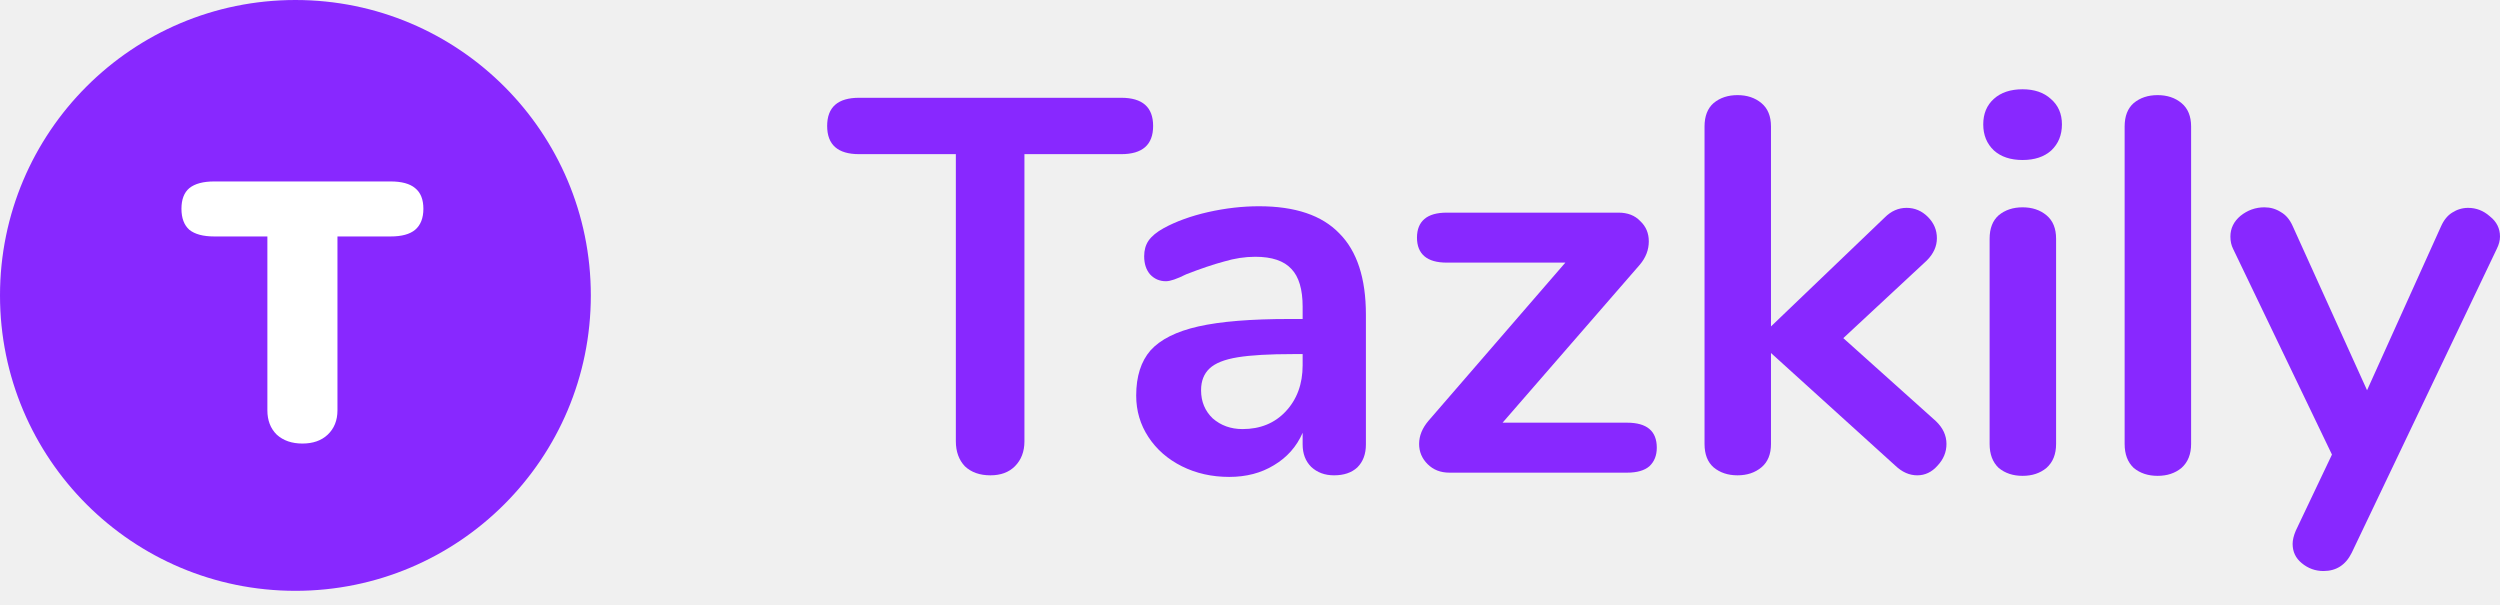
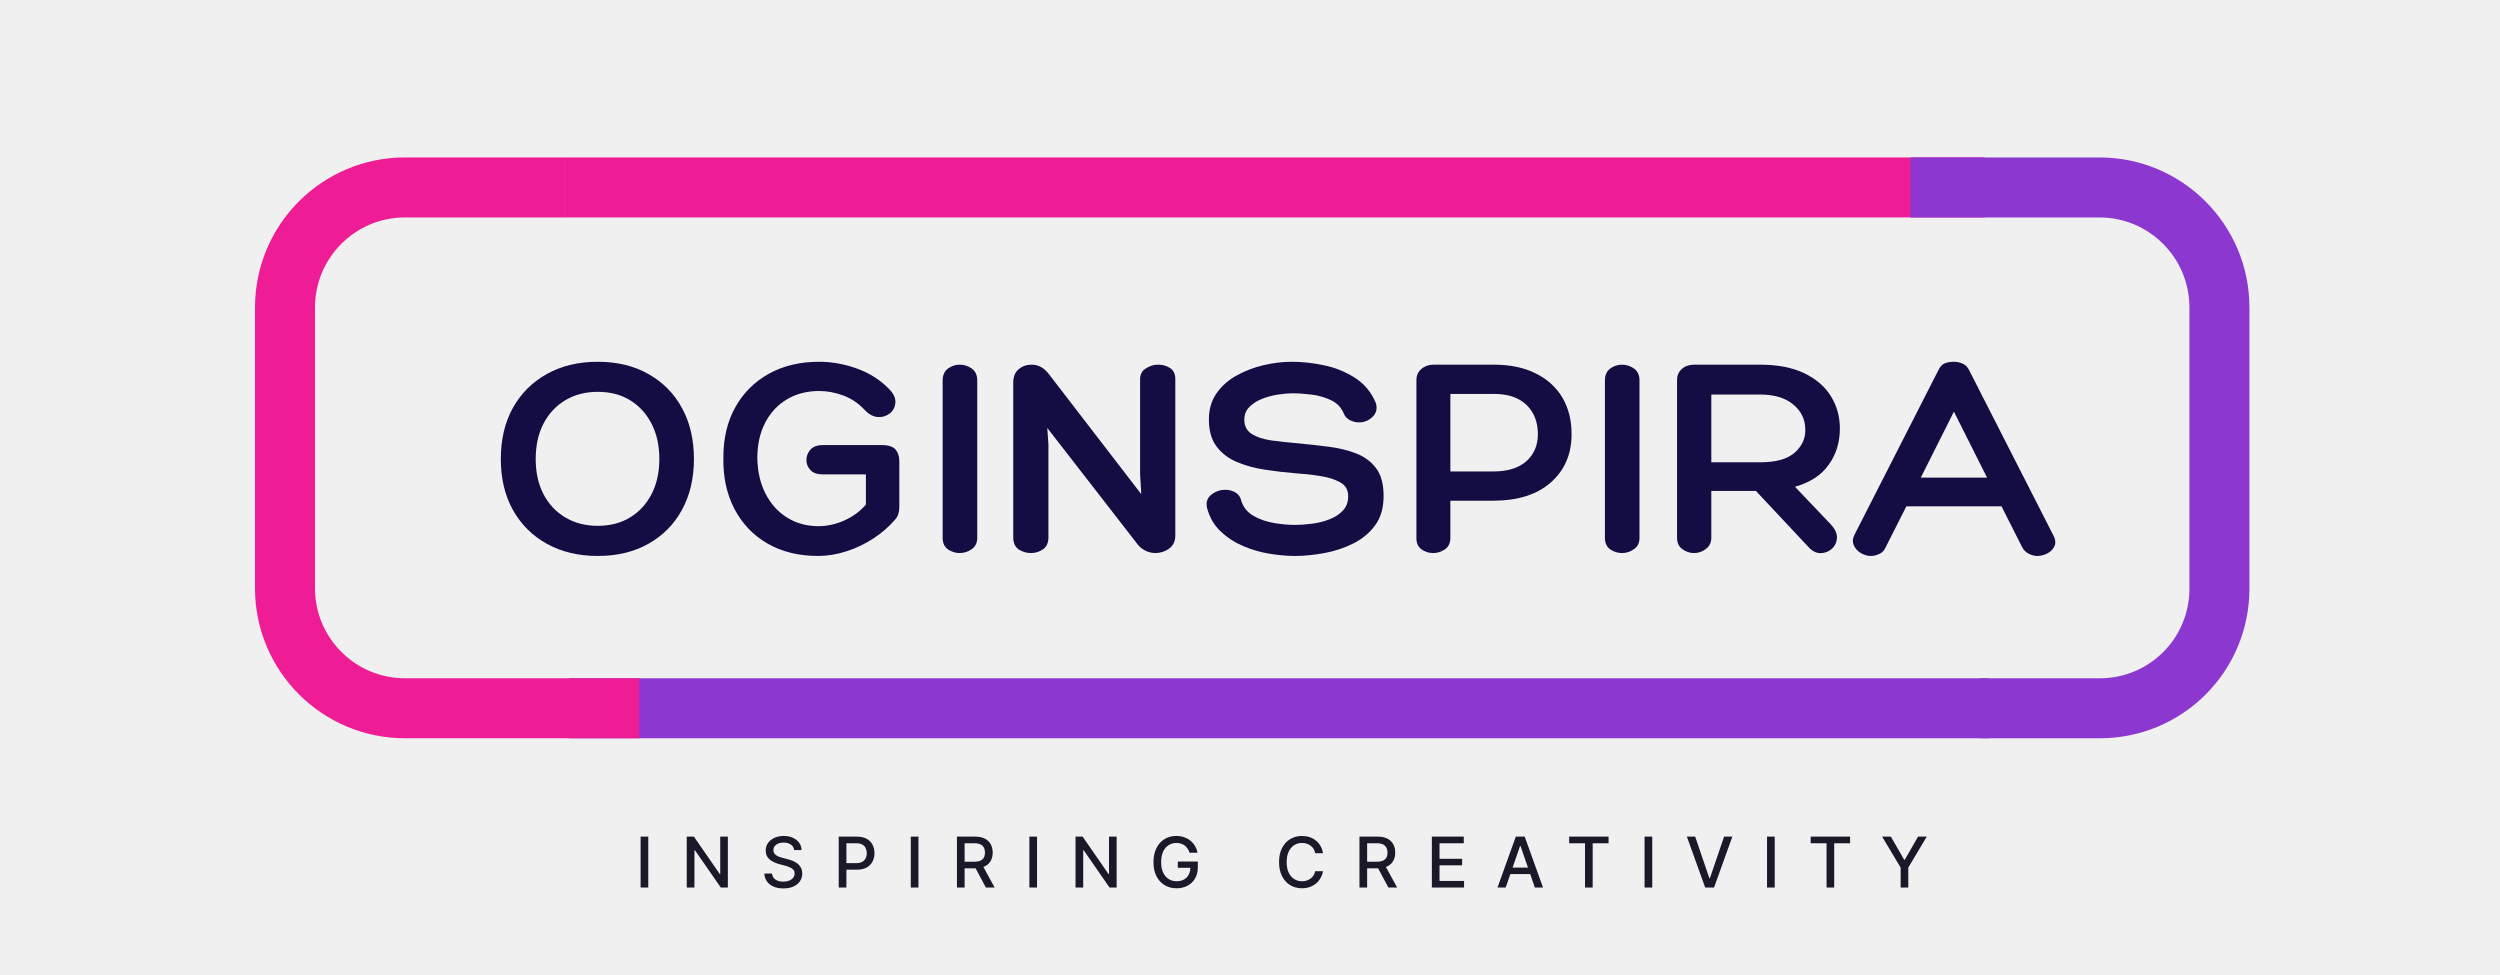
- <svg xmlns="http://www.w3.org/2000/svg" width="124" height="30" viewBox="0 0 124 30" fill="none">
-   <path d="M49.124 23.576C48.597 23.576 48.175 23.427 47.858 23.128C47.559 22.811 47.41 22.398 47.41 21.888V7.646H42.61C41.555 7.646 41.027 7.18 41.027 6.248C41.027 5.316 41.555 4.85 42.61 4.85H55.613C56.668 4.85 57.195 5.316 57.195 6.248C57.195 7.18 56.668 7.646 55.613 7.646H50.812V21.888C50.812 22.398 50.654 22.811 50.338 23.128C50.039 23.427 49.634 23.576 49.124 23.576Z" fill="#8828FF" />
-   <path d="M62.448 10.23C64.241 10.23 65.569 10.679 66.43 11.575C67.309 12.455 67.749 13.8 67.749 15.611V22.046C67.749 22.521 67.608 22.899 67.327 23.18C67.046 23.444 66.659 23.576 66.167 23.576C65.71 23.576 65.331 23.435 65.032 23.154C64.751 22.873 64.611 22.503 64.611 22.046V21.466C64.312 22.152 63.837 22.688 63.186 23.075C62.553 23.462 61.815 23.655 60.971 23.655C60.109 23.655 59.327 23.479 58.623 23.128C57.92 22.776 57.366 22.293 56.962 21.677C56.557 21.062 56.355 20.376 56.355 19.62C56.355 18.67 56.593 17.923 57.067 17.378C57.56 16.833 58.351 16.437 59.441 16.191C60.531 15.945 62.035 15.822 63.951 15.822H64.611V15.215C64.611 14.354 64.426 13.729 64.057 13.343C63.687 12.938 63.09 12.736 62.263 12.736C61.753 12.736 61.234 12.815 60.707 12.973C60.18 13.114 59.555 13.325 58.834 13.606C58.377 13.835 58.043 13.949 57.832 13.949C57.516 13.949 57.252 13.835 57.041 13.606C56.847 13.378 56.751 13.079 56.751 12.71C56.751 12.411 56.821 12.156 56.962 11.945C57.12 11.716 57.375 11.505 57.727 11.312C58.342 10.978 59.072 10.714 59.916 10.521C60.777 10.327 61.621 10.23 62.448 10.23ZM61.63 21.282C62.509 21.282 63.221 20.991 63.767 20.411C64.329 19.813 64.611 19.048 64.611 18.116V17.563H64.136C62.958 17.563 62.043 17.615 61.393 17.721C60.742 17.826 60.276 18.011 59.995 18.275C59.714 18.538 59.573 18.899 59.573 19.356C59.573 19.919 59.766 20.385 60.153 20.754C60.558 21.106 61.05 21.282 61.63 21.282Z" fill="#8828FF" />
-   <path d="M80.7 20.965C81.685 20.965 82.177 21.378 82.177 22.205C82.177 22.591 82.054 22.899 81.808 23.128C81.562 23.339 81.192 23.444 80.7 23.444H71.891C71.451 23.444 71.091 23.303 70.81 23.022C70.528 22.741 70.388 22.407 70.388 22.02C70.388 21.616 70.546 21.229 70.862 20.86L77.641 13.026H71.759C71.267 13.026 70.897 12.921 70.651 12.71C70.405 12.499 70.282 12.191 70.282 11.787C70.282 11.382 70.405 11.074 70.651 10.863C70.897 10.652 71.267 10.547 71.759 10.547H80.278C80.735 10.547 81.096 10.688 81.359 10.969C81.641 11.233 81.781 11.567 81.781 11.971C81.781 12.393 81.632 12.78 81.333 13.132L74.528 20.965H80.7Z" fill="#8828FF" />
-   <path d="M96.018 20.886C96.369 21.22 96.545 21.598 96.545 22.02C96.545 22.424 96.396 22.785 96.097 23.101C95.816 23.418 95.481 23.576 95.095 23.576C94.708 23.576 94.347 23.418 94.013 23.101L87.841 17.51V22.02C87.841 22.53 87.683 22.917 87.367 23.18C87.05 23.444 86.655 23.576 86.18 23.576C85.705 23.576 85.31 23.444 84.993 23.18C84.694 22.917 84.545 22.53 84.545 22.02V6.274C84.545 5.764 84.694 5.377 84.993 5.114C85.31 4.85 85.705 4.718 86.18 4.718C86.655 4.718 87.05 4.85 87.367 5.114C87.683 5.377 87.841 5.764 87.841 6.274V16.191L93.486 10.784C93.802 10.468 94.163 10.31 94.567 10.31C94.972 10.31 95.323 10.459 95.622 10.758C95.921 11.057 96.07 11.409 96.07 11.813C96.07 12.217 95.903 12.587 95.569 12.921L91.428 16.771L96.018 20.886Z" fill="#8828FF" />
-   <path d="M100.32 23.602C99.846 23.602 99.45 23.471 99.133 23.207C98.835 22.925 98.685 22.53 98.685 22.02V11.839C98.685 11.329 98.835 10.943 99.133 10.679C99.45 10.415 99.846 10.283 100.32 10.283C100.795 10.283 101.191 10.415 101.507 10.679C101.824 10.943 101.982 11.329 101.982 11.839V22.02C101.982 22.53 101.824 22.925 101.507 23.207C101.191 23.471 100.795 23.602 100.32 23.602ZM100.32 7.936C99.722 7.936 99.248 7.778 98.896 7.461C98.544 7.127 98.369 6.696 98.369 6.169C98.369 5.641 98.544 5.219 98.896 4.903C99.248 4.586 99.722 4.428 100.32 4.428C100.901 4.428 101.367 4.586 101.718 4.903C102.087 5.219 102.272 5.641 102.272 6.169C102.272 6.696 102.096 7.127 101.745 7.461C101.393 7.778 100.918 7.936 100.32 7.936Z" fill="#8828FF" />
-   <path d="M107.017 23.602C106.542 23.602 106.147 23.471 105.83 23.207C105.531 22.925 105.382 22.53 105.382 22.02V6.274C105.382 5.764 105.531 5.377 105.83 5.114C106.147 4.85 106.542 4.718 107.017 4.718C107.492 4.718 107.887 4.85 108.204 5.114C108.52 5.377 108.679 5.764 108.679 6.274V22.02C108.679 22.53 108.52 22.925 108.204 23.207C107.887 23.471 107.492 23.602 107.017 23.602Z" fill="#8828FF" />
-   <path d="M121.072 11.233C121.213 10.916 121.398 10.688 121.626 10.547C121.872 10.389 122.136 10.31 122.417 10.31C122.822 10.31 123.182 10.45 123.499 10.732C123.833 10.995 124 11.329 124 11.734C124 11.927 123.947 12.129 123.842 12.34L116.641 27.427C116.342 28.025 115.876 28.323 115.243 28.323C114.839 28.323 114.479 28.192 114.162 27.928C113.863 27.682 113.714 27.365 113.714 26.978C113.714 26.785 113.767 26.565 113.872 26.319L115.665 22.547L110.76 12.34C110.672 12.165 110.628 11.962 110.628 11.734C110.628 11.329 110.795 10.986 111.129 10.705C111.481 10.424 111.876 10.283 112.316 10.283C112.615 10.283 112.887 10.362 113.134 10.521C113.38 10.661 113.573 10.89 113.714 11.206L117.406 19.356L121.072 11.233Z" fill="#8828FF" />
-   <path d="M29.305 14.653C29.305 22.745 22.745 29.305 14.653 29.305C6.56 29.305 0 22.745 0 14.653C0 6.56 6.56 0 14.653 0C22.745 0 29.305 6.56 29.305 14.653Z" fill="#8828FF" />
-   <path d="M15 22C14.477 22 14.053 21.854 13.729 21.561C13.417 21.255 13.262 20.853 13.262 20.352V11.728H10.626C10.078 11.728 9.667 11.618 9.393 11.399C9.131 11.167 9 10.819 9 10.355C9 9.891 9.131 9.549 9.393 9.33C9.667 9.11 10.078 9 10.626 9H19.374C19.922 9 20.327 9.11 20.589 9.33C20.863 9.549 21 9.891 21 10.355C21 10.819 20.863 11.167 20.589 11.399C20.327 11.618 19.922 11.728 19.374 11.728H16.738V20.352C16.738 20.853 16.576 21.255 16.252 21.561C15.941 21.854 15.523 22 15 22Z" fill="white" />
+ <svg xmlns="http://www.w3.org/2000/svg" width="200px" height="78px" viewBox="0 0 201 78" version="1.1">
+   <g id="surface1">
+     <path style="fill:none;stroke-width:12;stroke-linecap:butt;stroke-linejoin:miter;stroke:rgb(54.902%,21.569%,81.176%);stroke-opacity:1;stroke-miterlimit:4;" d="M 113.806 141.147 L 397.748 141.147 " transform="matrix(0.402,0,0,0.402062,0,0)" />
+     <path style="fill:none;stroke-width:12;stroke-linecap:butt;stroke-linejoin:miter;stroke:rgb(93.725%,11.373%,58.431%);stroke-opacity:1;stroke-miterlimit:4;" d="M 396.931 36.997 L 112.98 36.997 " transform="matrix(0.402,0,0,0.402062,0,0)" />
+     <path style="fill:none;stroke-width:12;stroke-linecap:butt;stroke-linejoin:miter;stroke:rgb(93.725%,11.373%,58.431%);stroke-opacity:1;stroke-miterlimit:4;" d="M 112.99 36.997 L 81.001 36.997 C 67.747 36.997 57 47.742 57 61.004 L 57 117.15 C 57 130.402 67.747 141.147 81.001 141.147 L 127.837 141.147 " transform="matrix(0.402,0,0,0.402062,0,0)" />
+     <path style="fill:none;stroke-width:12;stroke-linecap:butt;stroke-linejoin:miter;stroke:rgb(54.902%,21.569%,81.176%);stroke-opacity:1;stroke-miterlimit:4;" d="M 382.093 36.997 L 419.883 36.997 C 433.137 36.997 443.884 47.742 443.884 61.004 L 443.884 117.267 C 443.884 123.601 441.367 129.673 436.888 134.152 C 432.408 138.631 426.335 141.147 420.009 141.147 L 396.125 141.147 " transform="matrix(0.402,0,0,0.402062,0,0)" />
+     <path style=" stroke:none;fill-rule:nonzero;fill:rgb(10.196%,9.412%,16.078%);fill-opacity:1;" d="M 52.121 67.07 L 52.121 71.164 L 51.504 71.164 L 51.504 67.07 Z M 58.52 67.07 L 58.52 71.164 L 57.953 71.164 L 55.871 68.164 L 55.832 68.164 L 55.832 71.164 L 55.215 71.164 L 55.215 67.07 L 55.789 67.07 L 57.871 70.078 L 57.906 70.078 L 57.906 67.07 Z M 63.848 68.148 C 63.824 67.957 63.738 67.812 63.582 67.707 C 63.43 67.602 63.234 67.547 63 67.547 C 62.832 67.547 62.688 67.574 62.566 67.629 C 62.441 67.68 62.348 67.754 62.277 67.844 C 62.211 67.938 62.18 68.039 62.18 68.156 C 62.18 68.254 62.199 68.336 62.246 68.406 C 62.293 68.477 62.355 68.535 62.43 68.586 C 62.504 68.633 62.586 68.672 62.672 68.703 C 62.758 68.734 62.844 68.758 62.922 68.777 L 63.32 68.883 C 63.453 68.914 63.586 68.957 63.723 69.012 C 63.859 69.066 63.988 69.137 64.105 69.227 C 64.223 69.316 64.316 69.43 64.391 69.559 C 64.461 69.691 64.5 69.852 64.5 70.035 C 64.5 70.266 64.438 70.473 64.32 70.652 C 64.199 70.832 64.027 70.973 63.801 71.078 C 63.578 71.18 63.305 71.234 62.984 71.234 C 62.676 71.234 62.414 71.184 62.188 71.086 C 61.965 70.988 61.789 70.852 61.664 70.672 C 61.535 70.492 61.465 70.281 61.453 70.035 L 62.074 70.035 C 62.086 70.18 62.133 70.305 62.215 70.402 C 62.301 70.5 62.41 70.574 62.543 70.621 C 62.676 70.668 62.82 70.691 62.98 70.691 C 63.156 70.691 63.309 70.664 63.445 70.609 C 63.582 70.555 63.691 70.477 63.77 70.379 C 63.848 70.277 63.887 70.16 63.887 70.027 C 63.887 69.906 63.852 69.809 63.785 69.73 C 63.715 69.652 63.621 69.59 63.504 69.539 C 63.391 69.488 63.258 69.441 63.113 69.402 L 62.629 69.273 C 62.301 69.184 62.039 69.051 61.848 68.879 C 61.66 68.707 61.562 68.477 61.562 68.191 C 61.562 67.953 61.629 67.75 61.754 67.574 C 61.883 67.398 62.055 67.262 62.273 67.164 C 62.492 67.066 62.738 67.016 63.016 67.016 C 63.293 67.016 63.535 67.062 63.746 67.16 C 63.961 67.258 64.129 67.391 64.25 67.562 C 64.375 67.73 64.438 67.926 64.441 68.148 Z M 67.434 71.164 L 67.434 67.07 L 68.891 67.07 C 69.211 67.07 69.473 67.129 69.684 67.246 C 69.891 67.359 70.047 67.52 70.152 67.723 C 70.258 67.922 70.309 68.145 70.309 68.395 C 70.309 68.648 70.254 68.875 70.148 69.078 C 70.047 69.277 69.891 69.434 69.68 69.551 C 69.469 69.668 69.207 69.727 68.891 69.727 L 67.887 69.727 L 67.887 69.203 L 68.832 69.203 C 69.035 69.203 69.195 69.168 69.324 69.098 C 69.449 69.027 69.539 68.93 69.598 68.809 C 69.656 68.688 69.688 68.551 69.688 68.395 C 69.688 68.242 69.656 68.105 69.598 67.984 C 69.539 67.863 69.445 67.77 69.32 67.703 C 69.195 67.637 69.031 67.602 68.824 67.602 L 68.051 67.602 L 68.051 71.164 Z M 73.844 67.07 L 73.844 71.164 L 73.227 71.164 L 73.227 67.07 Z M 76.938 71.164 L 76.938 67.07 L 78.398 67.07 C 78.715 67.07 78.977 67.125 79.188 67.234 C 79.398 67.344 79.555 67.496 79.66 67.688 C 79.762 67.883 79.812 68.102 79.812 68.355 C 79.812 68.605 79.762 68.824 79.656 69.016 C 79.551 69.207 79.395 69.352 79.184 69.457 C 78.977 69.562 78.711 69.617 78.395 69.617 L 77.289 69.617 L 77.289 69.086 L 78.34 69.086 C 78.539 69.086 78.703 69.055 78.828 69 C 78.953 68.941 79.047 68.859 79.105 68.75 C 79.164 68.641 79.191 68.508 79.191 68.355 C 79.191 68.199 79.164 68.066 79.102 67.953 C 79.043 67.84 78.953 67.754 78.824 67.691 C 78.699 67.633 78.535 67.602 78.332 67.602 L 77.555 67.602 L 77.555 71.164 Z M 78.961 69.316 L 79.969 71.164 L 79.266 71.164 L 78.277 69.316 Z M 83.379 67.07 L 83.379 71.164 L 82.762 71.164 L 82.762 67.07 Z M 89.777 67.07 L 89.777 71.164 L 89.207 71.164 L 87.129 68.164 L 87.09 68.164 L 87.09 71.164 L 86.473 71.164 L 86.473 67.07 L 87.043 67.07 L 89.125 70.078 L 89.164 70.078 L 89.164 67.07 Z M 95.641 68.363 C 95.605 68.242 95.551 68.133 95.484 68.039 C 95.422 67.941 95.344 67.859 95.258 67.789 C 95.168 67.723 95.066 67.668 94.949 67.633 C 94.836 67.598 94.711 67.578 94.578 67.578 C 94.348 67.578 94.141 67.637 93.953 67.758 C 93.77 67.875 93.621 68.051 93.512 68.277 C 93.406 68.508 93.355 68.785 93.355 69.117 C 93.355 69.449 93.406 69.727 93.516 69.957 C 93.625 70.188 93.77 70.359 93.961 70.48 C 94.148 70.598 94.359 70.656 94.602 70.656 C 94.824 70.656 95.016 70.613 95.184 70.52 C 95.348 70.43 95.477 70.305 95.566 70.137 C 95.66 69.973 95.707 69.773 95.707 69.551 L 95.867 69.578 L 94.695 69.578 L 94.695 69.07 L 96.305 69.07 L 96.305 69.535 C 96.305 69.879 96.23 70.18 96.086 70.43 C 95.938 70.684 95.738 70.879 95.48 71.016 C 95.223 71.152 94.93 71.223 94.602 71.223 C 94.23 71.223 93.906 71.137 93.625 70.965 C 93.348 70.793 93.129 70.551 92.973 70.238 C 92.816 69.926 92.738 69.551 92.738 69.121 C 92.738 68.793 92.785 68.5 92.875 68.242 C 92.965 67.98 93.094 67.762 93.258 67.578 C 93.422 67.395 93.617 67.258 93.84 67.16 C 94.062 67.062 94.309 67.016 94.574 67.016 C 94.793 67.016 95 67.047 95.191 67.113 C 95.383 67.18 95.555 67.27 95.703 67.391 C 95.852 67.512 95.977 67.652 96.074 67.82 C 96.176 67.984 96.242 68.164 96.277 68.363 Z M 106.367 68.402 L 105.742 68.402 C 105.719 68.27 105.676 68.152 105.609 68.051 C 105.543 67.949 105.465 67.863 105.367 67.793 C 105.273 67.723 105.168 67.668 105.051 67.633 C 104.938 67.598 104.812 67.578 104.68 67.578 C 104.445 67.578 104.234 67.637 104.047 67.758 C 103.863 67.875 103.715 68.051 103.609 68.277 C 103.5 68.508 103.449 68.789 103.449 69.117 C 103.449 69.453 103.5 69.73 103.609 69.961 C 103.715 70.191 103.863 70.363 104.051 70.48 C 104.238 70.598 104.445 70.656 104.68 70.656 C 104.809 70.656 104.934 70.641 105.047 70.605 C 105.164 70.57 105.27 70.516 105.363 70.449 C 105.461 70.379 105.539 70.293 105.605 70.195 C 105.672 70.094 105.719 69.977 105.742 69.848 L 106.367 69.848 C 106.332 70.047 106.27 70.234 106.172 70.402 C 106.078 70.57 105.957 70.715 105.809 70.84 C 105.66 70.961 105.488 71.055 105.301 71.121 C 105.109 71.188 104.902 71.223 104.676 71.223 C 104.32 71.223 104.004 71.137 103.727 70.969 C 103.449 70.801 103.234 70.559 103.074 70.242 C 102.914 69.93 102.836 69.555 102.836 69.117 C 102.836 68.68 102.914 68.305 103.074 67.992 C 103.234 67.68 103.453 67.438 103.73 67.27 C 104.008 67.102 104.324 67.016 104.676 67.016 C 104.895 67.016 105.094 67.047 105.285 67.109 C 105.473 67.172 105.641 67.262 105.793 67.383 C 105.945 67.5 106.066 67.645 106.168 67.816 C 106.266 67.988 106.332 68.184 106.367 68.402 Z M 109.301 71.164 L 109.301 67.07 L 110.758 67.07 C 111.078 67.07 111.34 67.125 111.551 67.234 C 111.758 67.344 111.918 67.496 112.02 67.688 C 112.125 67.883 112.176 68.102 112.176 68.355 C 112.176 68.605 112.125 68.824 112.02 69.016 C 111.914 69.207 111.758 69.352 111.547 69.457 C 111.336 69.562 111.074 69.617 110.758 69.617 L 109.652 69.617 L 109.652 69.086 L 110.703 69.086 C 110.902 69.086 111.062 69.055 111.188 69 C 111.316 68.941 111.41 68.859 111.469 68.75 C 111.527 68.641 111.555 68.508 111.555 68.355 C 111.555 68.199 111.523 68.066 111.465 67.953 C 111.406 67.84 111.312 67.754 111.188 67.691 C 111.062 67.633 110.898 67.602 110.695 67.602 L 109.918 67.602 L 109.918 71.164 Z M 111.32 69.316 L 112.332 71.164 L 111.629 71.164 L 110.637 69.316 Z M 115.121 71.164 L 115.121 67.07 L 117.688 67.07 L 117.688 67.602 L 115.738 67.602 L 115.738 68.852 L 117.555 68.852 L 117.555 69.379 L 115.738 69.379 L 115.738 70.633 L 117.711 70.633 L 117.711 71.164 Z M 121.055 71.164 L 120.398 71.164 L 121.871 67.07 L 122.586 67.07 L 124.059 71.164 L 123.402 71.164 L 122.246 67.816 L 122.215 67.816 Z M 121.164 69.562 L 123.289 69.562 L 123.289 70.082 L 121.164 70.082 Z M 126.16 67.602 L 126.16 67.07 L 129.328 67.07 L 129.328 67.602 L 128.051 67.602 L 128.051 71.164 L 127.434 71.164 L 127.434 67.602 Z M 132.84 67.07 L 132.84 71.164 L 132.223 71.164 L 132.223 67.07 Z M 136.293 67.07 L 137.43 70.406 L 137.477 70.406 L 138.617 67.07 L 139.281 67.07 L 137.809 71.164 L 137.098 71.164 L 135.625 67.07 Z M 142.688 67.07 L 142.688 71.164 L 142.07 71.164 L 142.07 67.07 Z M 145.578 67.602 L 145.578 67.07 L 148.746 67.07 L 148.746 67.602 L 147.469 67.602 L 147.469 71.164 L 146.855 71.164 L 146.855 67.602 Z M 151.324 67.07 L 152.027 67.07 L 153.098 68.934 L 153.141 68.934 L 154.211 67.07 L 154.91 67.07 L 153.426 69.559 L 153.426 71.164 L 152.812 71.164 L 152.812 69.559 Z M 151.324 67.07 " />
+     <path style=" stroke:none;fill-rule:nonzero;fill:rgb(7.451%,5.098%,26.667%);fill-opacity:1;" d="M 55.793 36.715 C 55.793 38.266 55.469 39.629 54.828 40.801 C 54.188 41.973 53.281 42.883 52.121 43.531 C 50.969 44.18 49.613 44.504 48.062 44.504 C 46.508 44.504 45.148 44.18 43.973 43.531 C 42.801 42.883 41.891 41.973 41.234 40.801 C 40.586 39.629 40.266 38.266 40.266 36.715 C 40.266 35.145 40.586 33.773 41.234 32.602 C 41.891 31.426 42.801 30.52 43.973 29.871 C 45.148 29.215 46.508 28.891 48.062 28.891 C 49.613 28.891 50.969 29.215 52.121 29.871 C 53.281 30.52 54.188 31.426 54.828 32.602 C 55.469 33.773 55.793 35.145 55.793 36.715 Z M 48.062 42.082 C 49.059 42.082 49.93 41.855 50.664 41.402 C 51.402 40.953 51.977 40.324 52.391 39.52 C 52.805 38.711 53.012 37.773 53.012 36.715 C 53.012 35.637 52.805 34.691 52.391 33.883 C 51.977 33.074 51.402 32.441 50.664 31.988 C 49.93 31.535 49.059 31.309 48.062 31.309 C 47.066 31.309 46.195 31.535 45.441 31.988 C 44.688 32.441 44.102 33.074 43.688 33.883 C 43.273 34.691 43.07 35.637 43.07 36.715 C 43.07 37.773 43.273 38.711 43.688 39.52 C 44.102 40.324 44.688 40.953 45.441 41.402 C 46.195 41.855 47.066 42.082 48.062 42.082 Z M 48.062 42.082 " />
+     <path style=" stroke:none;fill-rule:nonzero;fill:rgb(7.451%,5.098%,26.667%);fill-opacity:1;" d="M 72.305 40.609 C 72.305 40.766 72.281 40.934 72.23 41.109 C 72.184 41.285 72.09 41.449 71.945 41.605 C 71.469 42.156 70.891 42.656 70.211 43.105 C 69.527 43.547 68.805 43.891 68.043 44.133 C 67.281 44.379 66.531 44.504 65.789 44.504 C 64.219 44.504 62.859 44.172 61.711 43.508 C 60.559 42.844 59.672 41.914 59.047 40.719 C 58.422 39.516 58.125 38.133 58.16 36.562 C 58.16 35.027 58.48 33.688 59.121 32.543 C 59.762 31.391 60.664 30.496 61.82 29.852 C 62.977 29.211 64.32 28.891 65.855 28.891 C 66.906 28.891 67.941 29.082 68.965 29.461 C 69.984 29.84 70.844 30.402 71.543 31.145 C 71.871 31.496 72.02 31.848 71.988 32.199 C 71.957 32.547 71.812 32.824 71.551 33.035 C 71.285 33.25 70.969 33.352 70.598 33.336 C 70.227 33.32 69.867 33.129 69.516 32.758 C 69.012 32.223 68.441 31.84 67.801 31.602 C 67.156 31.363 66.508 31.242 65.855 31.242 C 64.871 31.242 64.004 31.469 63.25 31.922 C 62.5 32.375 61.922 33.008 61.508 33.816 C 61.094 34.617 60.891 35.562 60.891 36.637 C 60.906 37.699 61.121 38.645 61.535 39.469 C 61.945 40.289 62.523 40.934 63.258 41.402 C 63.996 41.871 64.848 42.109 65.812 42.109 C 66.512 42.109 67.203 41.953 67.891 41.648 C 68.582 41.336 69.156 40.91 69.617 40.375 L 69.617 37.945 L 66.141 37.945 C 65.699 37.945 65.371 37.828 65.152 37.594 C 64.938 37.355 64.836 37.09 64.836 36.805 C 64.836 36.488 64.938 36.207 65.152 35.961 C 65.371 35.715 65.699 35.59 66.141 35.59 L 70.871 35.59 C 71.43 35.59 71.805 35.711 72.004 35.949 C 72.203 36.184 72.305 36.492 72.305 36.871 Z M 72.305 40.609 " />
+     <path style=" stroke:none;fill-rule:nonzero;fill:rgb(7.451%,5.098%,26.667%);fill-opacity:1;" d="M 75.789 30.406 C 75.789 29.965 75.934 29.641 76.219 29.434 C 76.504 29.23 76.816 29.125 77.164 29.125 C 77.516 29.125 77.836 29.23 78.129 29.434 C 78.422 29.641 78.57 29.965 78.57 30.406 L 78.57 43.055 C 78.57 43.453 78.422 43.754 78.129 43.957 C 77.836 44.164 77.516 44.27 77.164 44.27 C 76.816 44.27 76.504 44.172 76.219 43.977 C 75.934 43.773 75.789 43.469 75.789 43.055 Z M 75.789 30.406 " />
+     <path style=" stroke:none;fill-rule:nonzero;fill:rgb(7.451%,5.098%,26.667%);fill-opacity:1;" d="M 91.664 30.289 C 91.664 29.91 91.816 29.621 92.125 29.426 C 92.438 29.223 92.766 29.125 93.113 29.125 C 93.477 29.125 93.797 29.215 94.078 29.398 C 94.355 29.582 94.496 29.875 94.496 30.289 L 94.496 42.844 C 94.496 43.32 94.328 43.676 93.992 43.918 C 93.656 44.152 93.293 44.27 92.895 44.27 C 92.629 44.27 92.363 44.207 92.102 44.086 C 91.844 43.957 91.633 43.789 91.473 43.582 L 84.203 34.215 L 84.293 35.539 L 84.293 43.012 C 84.293 43.453 84.145 43.773 83.852 43.977 C 83.559 44.172 83.242 44.27 82.895 44.27 C 82.527 44.27 82.195 44.172 81.898 43.977 C 81.609 43.773 81.465 43.453 81.465 43.012 L 81.465 30.574 C 81.465 30.102 81.609 29.738 81.898 29.492 C 82.195 29.246 82.535 29.125 82.922 29.125 C 83.215 29.125 83.469 29.188 83.684 29.309 C 83.902 29.426 84.105 29.602 84.293 29.836 L 91.758 39.535 L 91.664 37.945 Z M 91.664 30.289 " />
+     <path style=" stroke:none;fill-rule:nonzero;fill:rgb(7.451%,5.098%,26.667%);fill-opacity:1;" d="M 97.055 40.676 C 96.941 40.219 97.051 39.855 97.379 39.586 C 97.715 39.316 98.09 39.184 98.504 39.184 C 98.82 39.184 99.102 39.258 99.348 39.41 C 99.594 39.562 99.746 39.793 99.809 40.105 C 99.98 40.613 100.309 41.008 100.789 41.285 C 101.273 41.562 101.82 41.75 102.422 41.855 C 103.023 41.957 103.59 42.008 104.113 42.008 C 104.527 42.008 104.977 41.977 105.461 41.914 C 105.953 41.855 106.418 41.738 106.859 41.57 C 107.309 41.402 107.672 41.168 107.957 40.867 C 108.246 40.566 108.395 40.18 108.395 39.703 C 108.395 39.195 108.18 38.824 107.758 38.59 C 107.34 38.352 106.801 38.18 106.148 38.078 C 105.5 37.973 104.82 37.898 104.113 37.852 C 103.305 37.785 102.492 37.691 101.676 37.566 C 100.859 37.441 100.113 37.23 99.441 36.949 C 98.766 36.664 98.219 36.25 97.809 35.699 C 97.398 35.152 97.195 34.426 97.195 33.523 C 97.195 32.715 97.398 32.016 97.809 31.426 C 98.219 30.84 98.758 30.363 99.426 29.996 C 100.094 29.621 100.816 29.348 101.594 29.164 C 102.367 28.98 103.129 28.891 103.871 28.891 C 104.695 28.891 105.559 28.984 106.461 29.176 C 107.363 29.363 108.191 29.703 108.945 30.188 C 109.699 30.668 110.258 31.344 110.621 32.215 C 110.75 32.664 110.656 33.035 110.344 33.328 C 110.039 33.621 109.68 33.766 109.273 33.766 C 109.016 33.766 108.773 33.707 108.543 33.59 C 108.312 33.469 108.152 33.301 108.059 33.094 C 107.867 32.605 107.535 32.238 107.062 32.004 C 106.586 31.766 106.062 31.609 105.488 31.535 C 104.918 31.465 104.387 31.426 103.898 31.426 C 103.578 31.426 103.199 31.461 102.766 31.527 C 102.332 31.59 101.906 31.703 101.492 31.863 C 101.086 32.02 100.742 32.238 100.461 32.516 C 100.184 32.789 100.043 33.133 100.043 33.547 C 100.043 34.055 100.242 34.438 100.637 34.695 C 101.035 34.945 101.562 35.121 102.223 35.215 C 102.879 35.309 103.598 35.387 104.375 35.449 C 105.199 35.527 106.02 35.621 106.836 35.723 C 107.648 35.824 108.391 36.008 109.055 36.27 C 109.719 36.531 110.25 36.93 110.645 37.457 C 111.043 37.992 111.242 38.73 111.242 39.68 C 111.242 40.633 111.016 41.422 110.562 42.039 C 110.109 42.656 109.52 43.145 108.789 43.508 C 108.062 43.871 107.285 44.125 106.461 44.277 C 105.637 44.426 104.855 44.504 104.113 44.504 C 103.496 44.504 102.816 44.445 102.086 44.328 C 101.359 44.211 100.652 44.008 99.961 43.715 C 99.273 43.422 98.668 43.027 98.145 42.535 C 97.625 42.043 97.258 41.426 97.055 40.676 Z M 97.055 40.676 " />
+     <path style=" stroke:none;fill-rule:nonzero;fill:rgb(7.451%,5.098%,26.667%);fill-opacity:1;" d="M 116.609 40.062 L 116.609 43.055 C 116.609 43.469 116.461 43.773 116.164 43.977 C 115.875 44.172 115.562 44.27 115.227 44.27 C 114.879 44.27 114.566 44.172 114.289 43.977 C 114.016 43.773 113.879 43.477 113.879 43.078 L 113.879 30.363 C 113.879 29.996 114.012 29.699 114.281 29.469 C 114.547 29.238 114.871 29.125 115.25 29.125 L 120.102 29.125 C 121.418 29.125 122.543 29.359 123.477 29.828 C 124.414 30.297 125.129 30.949 125.621 31.777 C 126.109 32.613 126.355 33.59 126.355 34.711 C 126.355 36.316 125.801 37.605 124.691 38.59 C 123.578 39.574 122.027 40.062 120.035 40.062 Z M 116.609 31.477 L 116.609 37.711 L 120.035 37.711 C 121.207 37.711 122.098 37.438 122.715 36.891 C 123.332 36.344 123.645 35.617 123.645 34.711 C 123.645 33.73 123.336 32.945 122.723 32.355 C 122.113 31.77 121.25 31.477 120.125 31.477 Z M 116.609 31.477 " />
+     <path style=" stroke:none;fill-rule:nonzero;fill:rgb(7.451%,5.098%,26.667%);fill-opacity:1;" d="M 129.035 30.406 C 129.035 29.965 129.18 29.641 129.465 29.434 C 129.746 29.23 130.062 29.125 130.41 29.125 C 130.762 29.125 131.082 29.23 131.371 29.434 C 131.668 29.641 131.816 29.965 131.816 30.406 L 131.816 43.055 C 131.816 43.453 131.668 43.754 131.371 43.957 C 131.082 44.164 130.762 44.27 130.41 44.27 C 130.062 44.27 129.746 44.172 129.465 43.977 C 129.18 43.773 129.035 43.469 129.035 43.055 Z M 129.035 30.406 " />
+     <path style=" stroke:none;fill-rule:nonzero;fill:rgb(7.451%,5.098%,26.667%);fill-opacity:1;" d="M 147.172 41.941 C 147.531 42.32 147.707 42.688 147.691 43.047 C 147.672 43.402 147.535 43.695 147.281 43.926 C 147.027 44.156 146.73 44.27 146.391 44.277 C 146.051 44.289 145.73 44.133 145.43 43.816 L 141.176 39.277 L 137.59 39.277 L 137.59 43.027 C 137.59 43.426 137.441 43.73 137.145 43.949 C 136.855 44.164 136.543 44.27 136.207 44.27 C 135.859 44.27 135.547 44.164 135.262 43.957 C 134.977 43.754 134.836 43.453 134.836 43.055 L 134.836 30.363 C 134.836 29.996 134.961 29.699 135.219 29.469 C 135.48 29.238 135.809 29.125 136.207 29.125 L 141.508 29.125 C 142.938 29.125 144.125 29.355 145.078 29.82 C 146.023 30.277 146.738 30.895 147.211 31.672 C 147.688 32.445 147.926 33.309 147.926 34.258 C 147.926 35.371 147.625 36.344 147.027 37.172 C 146.438 38.008 145.531 38.594 144.316 38.941 Z M 137.59 36.973 L 141.535 36.973 C 142.801 36.973 143.73 36.707 144.316 36.176 C 144.902 35.648 145.176 35.016 145.145 34.285 C 145.129 33.492 144.801 32.836 144.164 32.316 C 143.531 31.793 142.656 31.527 141.535 31.527 L 137.59 31.527 Z M 137.59 36.973 " />
+     <path style=" stroke:none;fill-rule:nonzero;fill:rgb(7.451%,5.098%,26.667%);fill-opacity:1;" d="M 157.094 28.891 C 157.348 28.891 157.582 28.945 157.809 29.047 C 158.031 29.148 158.195 29.316 158.309 29.551 L 165.035 42.742 C 165.242 43.098 165.297 43.402 165.203 43.664 C 165.105 43.922 164.922 44.125 164.648 44.277 C 164.383 44.426 164.098 44.504 163.797 44.504 C 163.578 44.504 163.352 44.445 163.117 44.328 C 162.887 44.211 162.711 44.039 162.59 43.816 L 160.922 40.516 L 153.27 40.516 L 151.602 43.816 C 151.496 44.066 151.324 44.242 151.09 44.344 C 150.859 44.449 150.637 44.504 150.422 44.504 C 150.148 44.504 149.879 44.426 149.617 44.277 C 149.359 44.125 149.172 43.922 149.055 43.664 C 148.934 43.402 148.945 43.121 149.09 42.82 L 155.855 29.551 C 155.984 29.285 156.145 29.105 156.344 29.023 C 156.543 28.938 156.793 28.891 157.094 28.891 Z M 157.094 32.902 L 154.434 38.203 L 159.758 38.203 Z M 157.094 32.902 " />
+   </g>
</svg>
